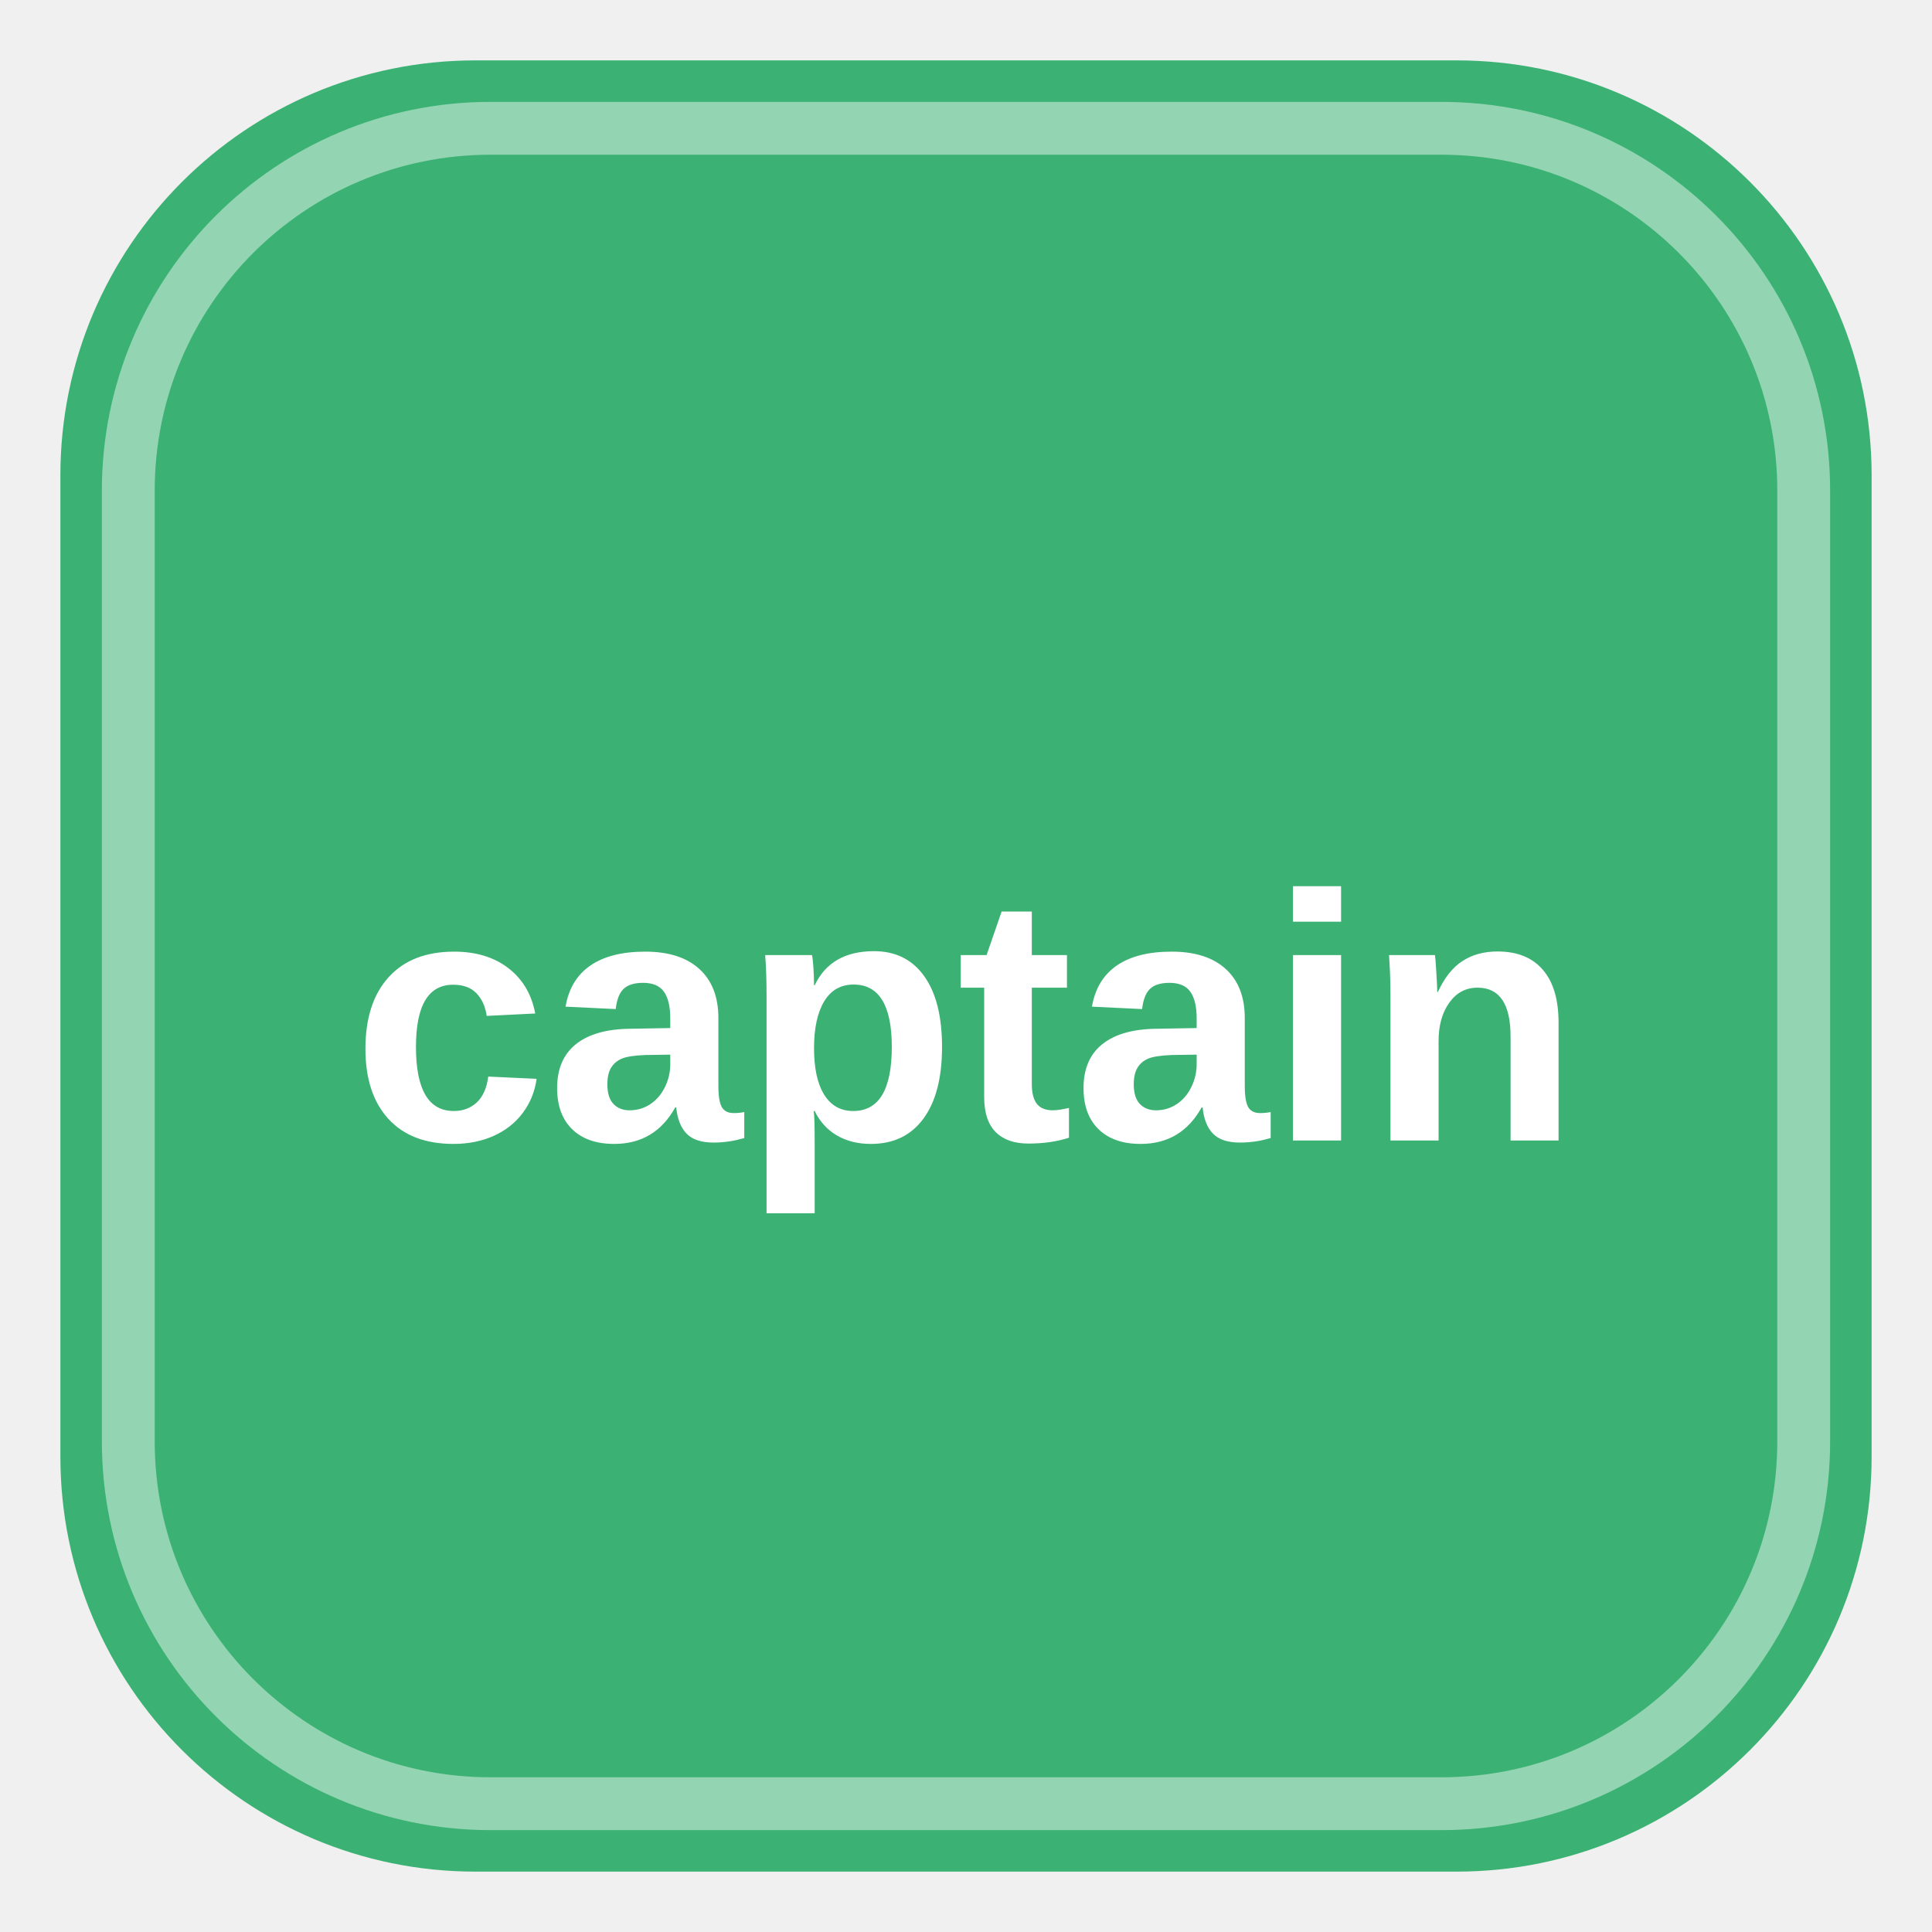
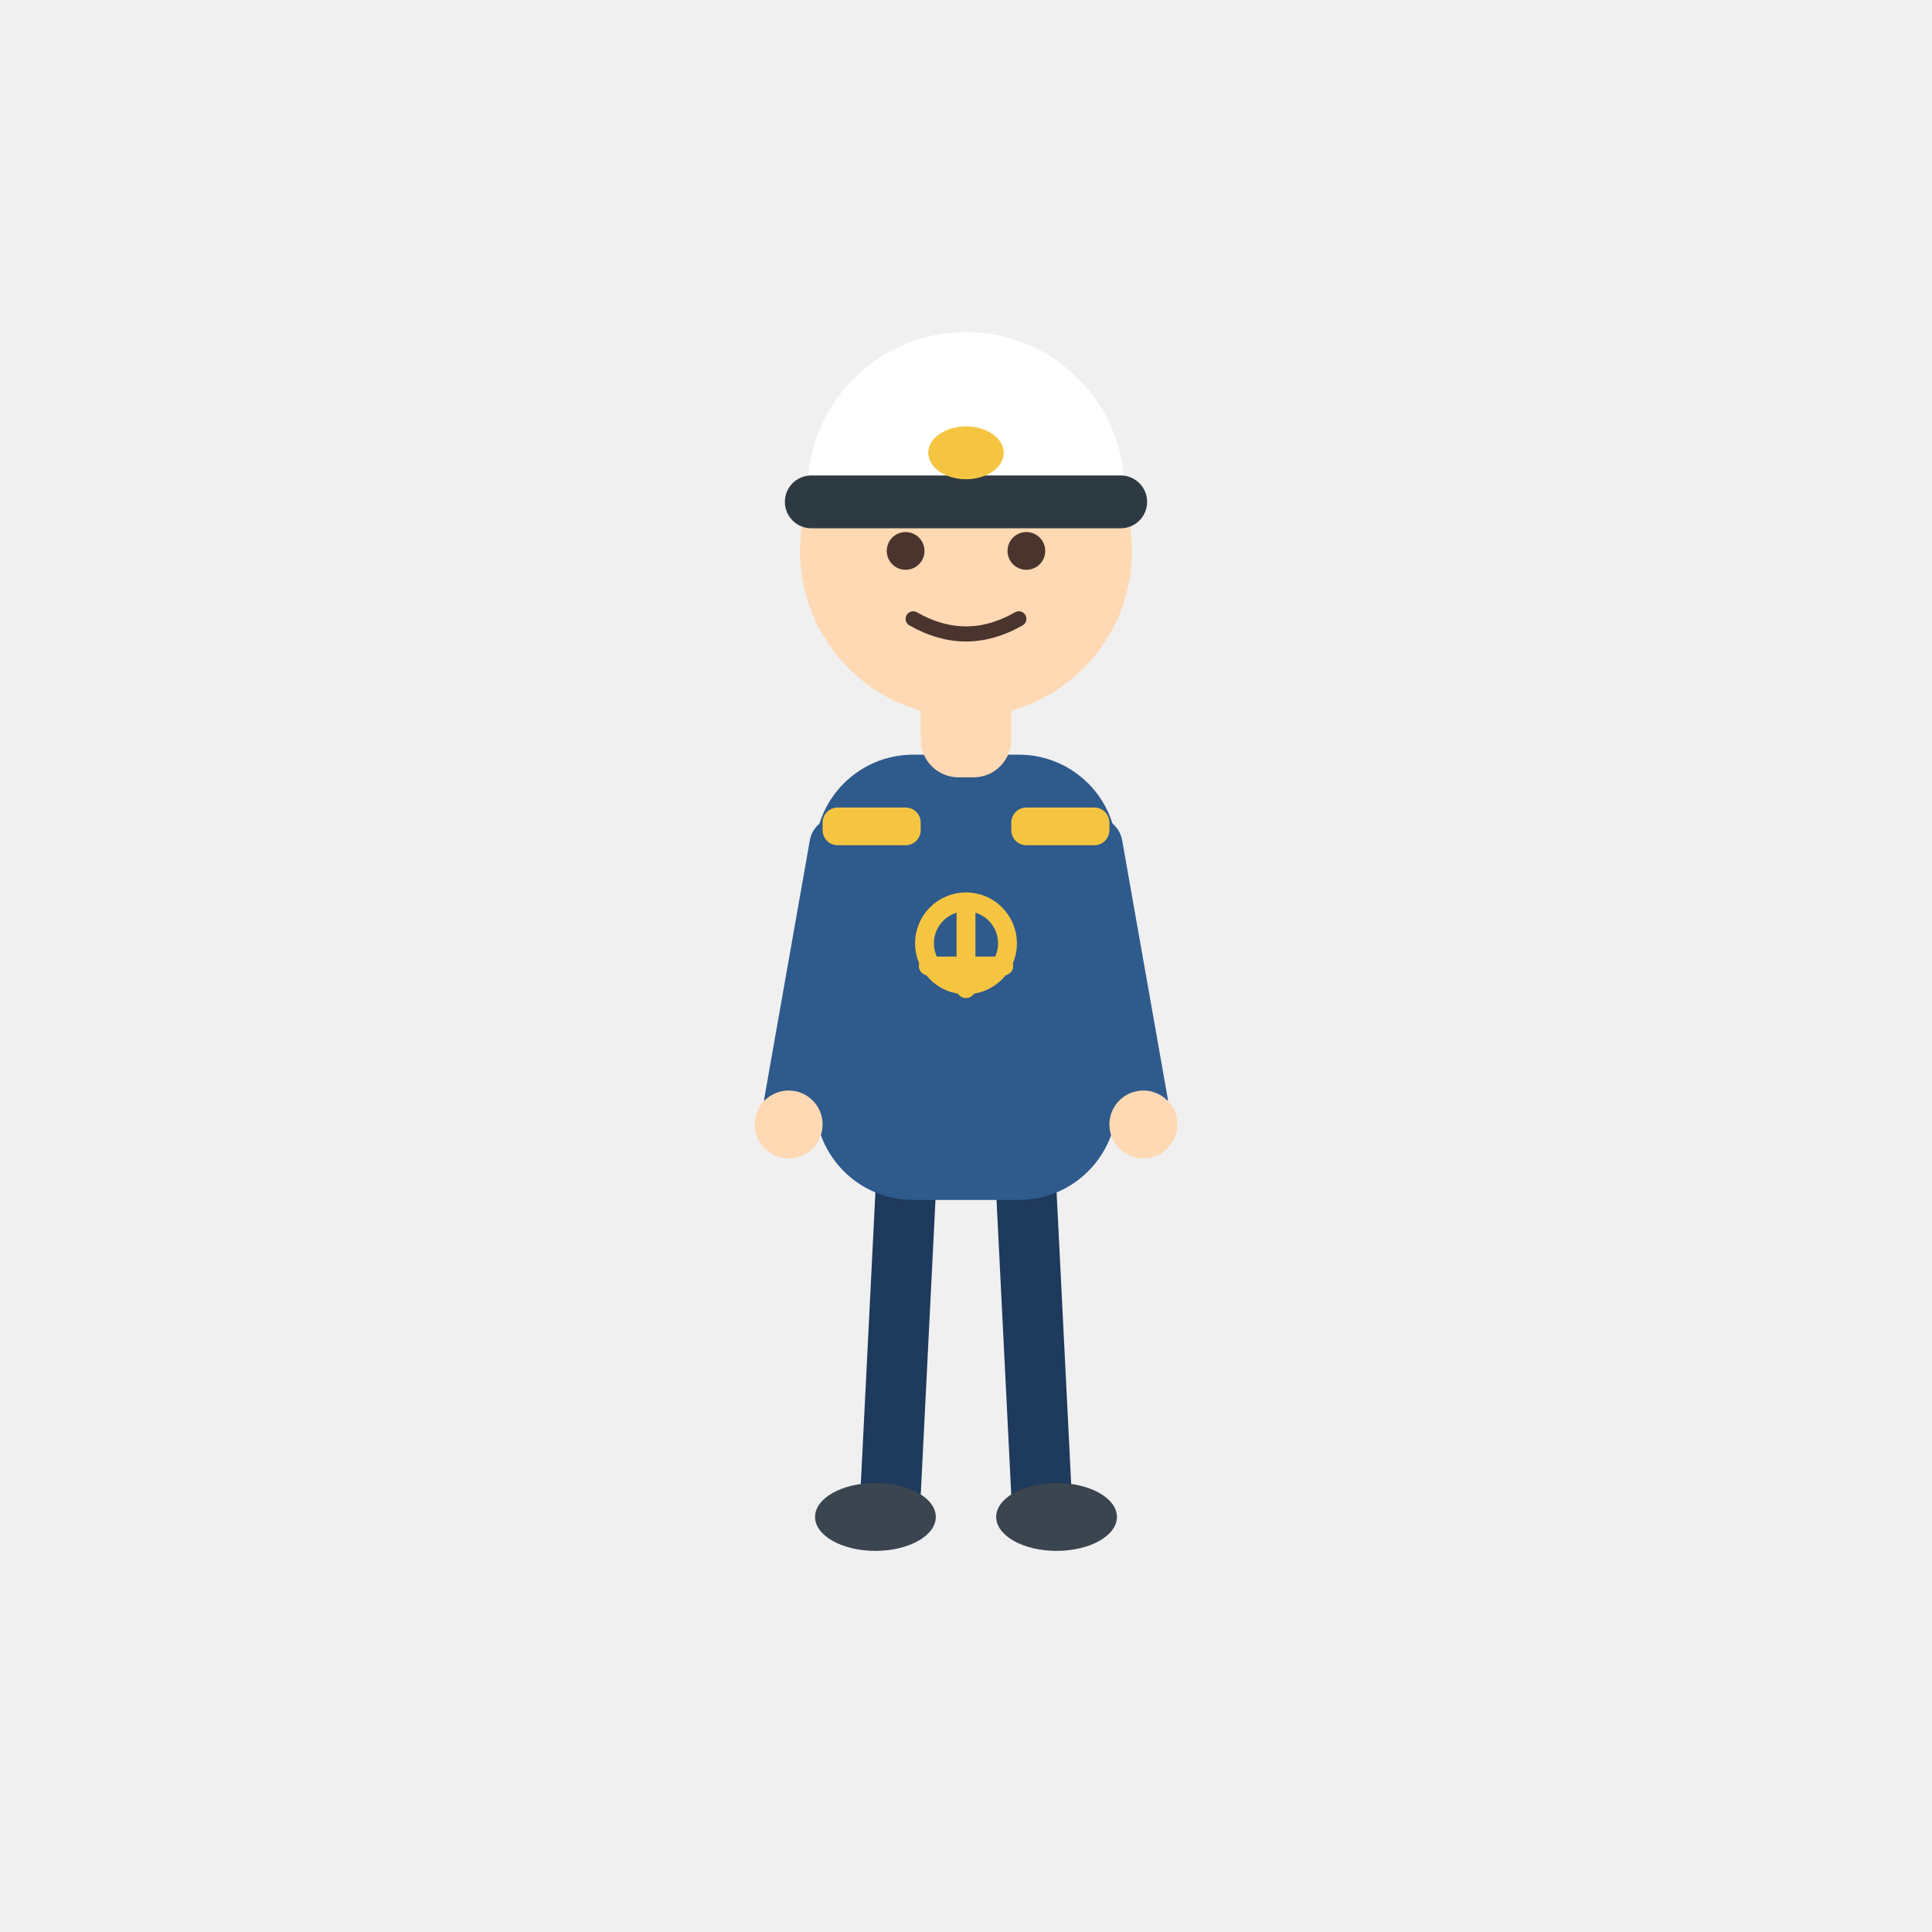
<svg xmlns="http://www.w3.org/2000/svg" width="512" height="512" viewBox="0 0 512 512">
-   <rect x="16" y="16" width="480" height="480" rx="110" fill="#3BB273" />
-   <rect x="34" y="34" width="444" height="444" rx="96" fill="none" stroke="rgba(255,255,255,0.45)" stroke-width="14" />
-   <text x="256" y="270" font-family="Arial, Helvetica, sans-serif" font-weight="bold" font-size="93" fill="#FFFFFF" text-anchor="middle" dominant-baseline="central">captain</text>
+   <path d="M240 316 L236 396" stroke="#1E3A5C" stroke-width="16" fill="none" stroke-linecap="round" stroke-linejoin="round" opacity="1" />
+   <path d="M272 316 L276 396" stroke="#1E3A5C" stroke-width="16" fill="none" stroke-linecap="round" stroke-linejoin="round" opacity="1" />
+   <ellipse cx="232" cy="402" rx="16" ry="9" fill="#3A4550" />
+   <ellipse cx="280" cy="402" rx="16" ry="9" fill="#3A4550" />
+   <rect x="216" y="200" width="80" height="118" rx="26" fill="#2E5A8C" />
+   <path d="M222 224 L210 292" stroke="#2E5A8C" stroke-width="15" fill="none" stroke-linecap="round" stroke-linejoin="round" opacity="1" />
+   <circle cx="209" cy="298" r="9" fill="#FFD9B3" />
+   <path d="M290 224 L302 292" stroke="#2E5A8C" stroke-width="15" fill="none" stroke-linecap="round" stroke-linejoin="round" opacity="1" />
+   <circle cx="303" cy="298" r="9" fill="#FFD9B3" />
+   <rect x="244" y="178" width="24" height="28" rx="10" fill="#FFD9B3" />
+   <circle cx="256" cy="146" r="44" fill="#FFD9B3" />
+   <path d="M214 130 A42 42 0 0 1 298 130 Z" fill="#FFFFFF" />
+   <rect x="208" y="126" width="96" height="14" rx="7" fill="#2E3A42" />
+   <ellipse cx="256" cy="120" rx="10" ry="7" fill="#F5C542" />
+   <circle cx="240" cy="146" r="5" fill="#4A342E" />
+   <circle cx="272" cy="146" r="5" fill="#4A342E" />
+   <path d="M242 164 Q256 172 270 164" stroke="#4A342E" stroke-width="4" fill="none" stroke-linecap="round" stroke-linejoin="round" opacity="1" />
+   <rect x="218" y="214" width="26" height="10" rx="4" fill="#F5C542" />
+   <rect x="268" y="214" width="26" height="10" rx="4" fill="#F5C542" />
+   <circle cx="256" cy="250" r="11" fill="none" stroke="#F5C542" stroke-width="5" />
+   <path d="M256 239 L256 262" stroke="#F5C542" stroke-width="5" fill="none" stroke-linecap="round" stroke-linejoin="round" opacity="1" />
+   <path d="M246 256 L266 256" stroke="#F5C542" stroke-width="5" fill="none" stroke-linecap="round" stroke-linejoin="round" opacity="1" />
+   <circle cx="256" cy="120" r="7" fill="#F5C542" />
</svg>
